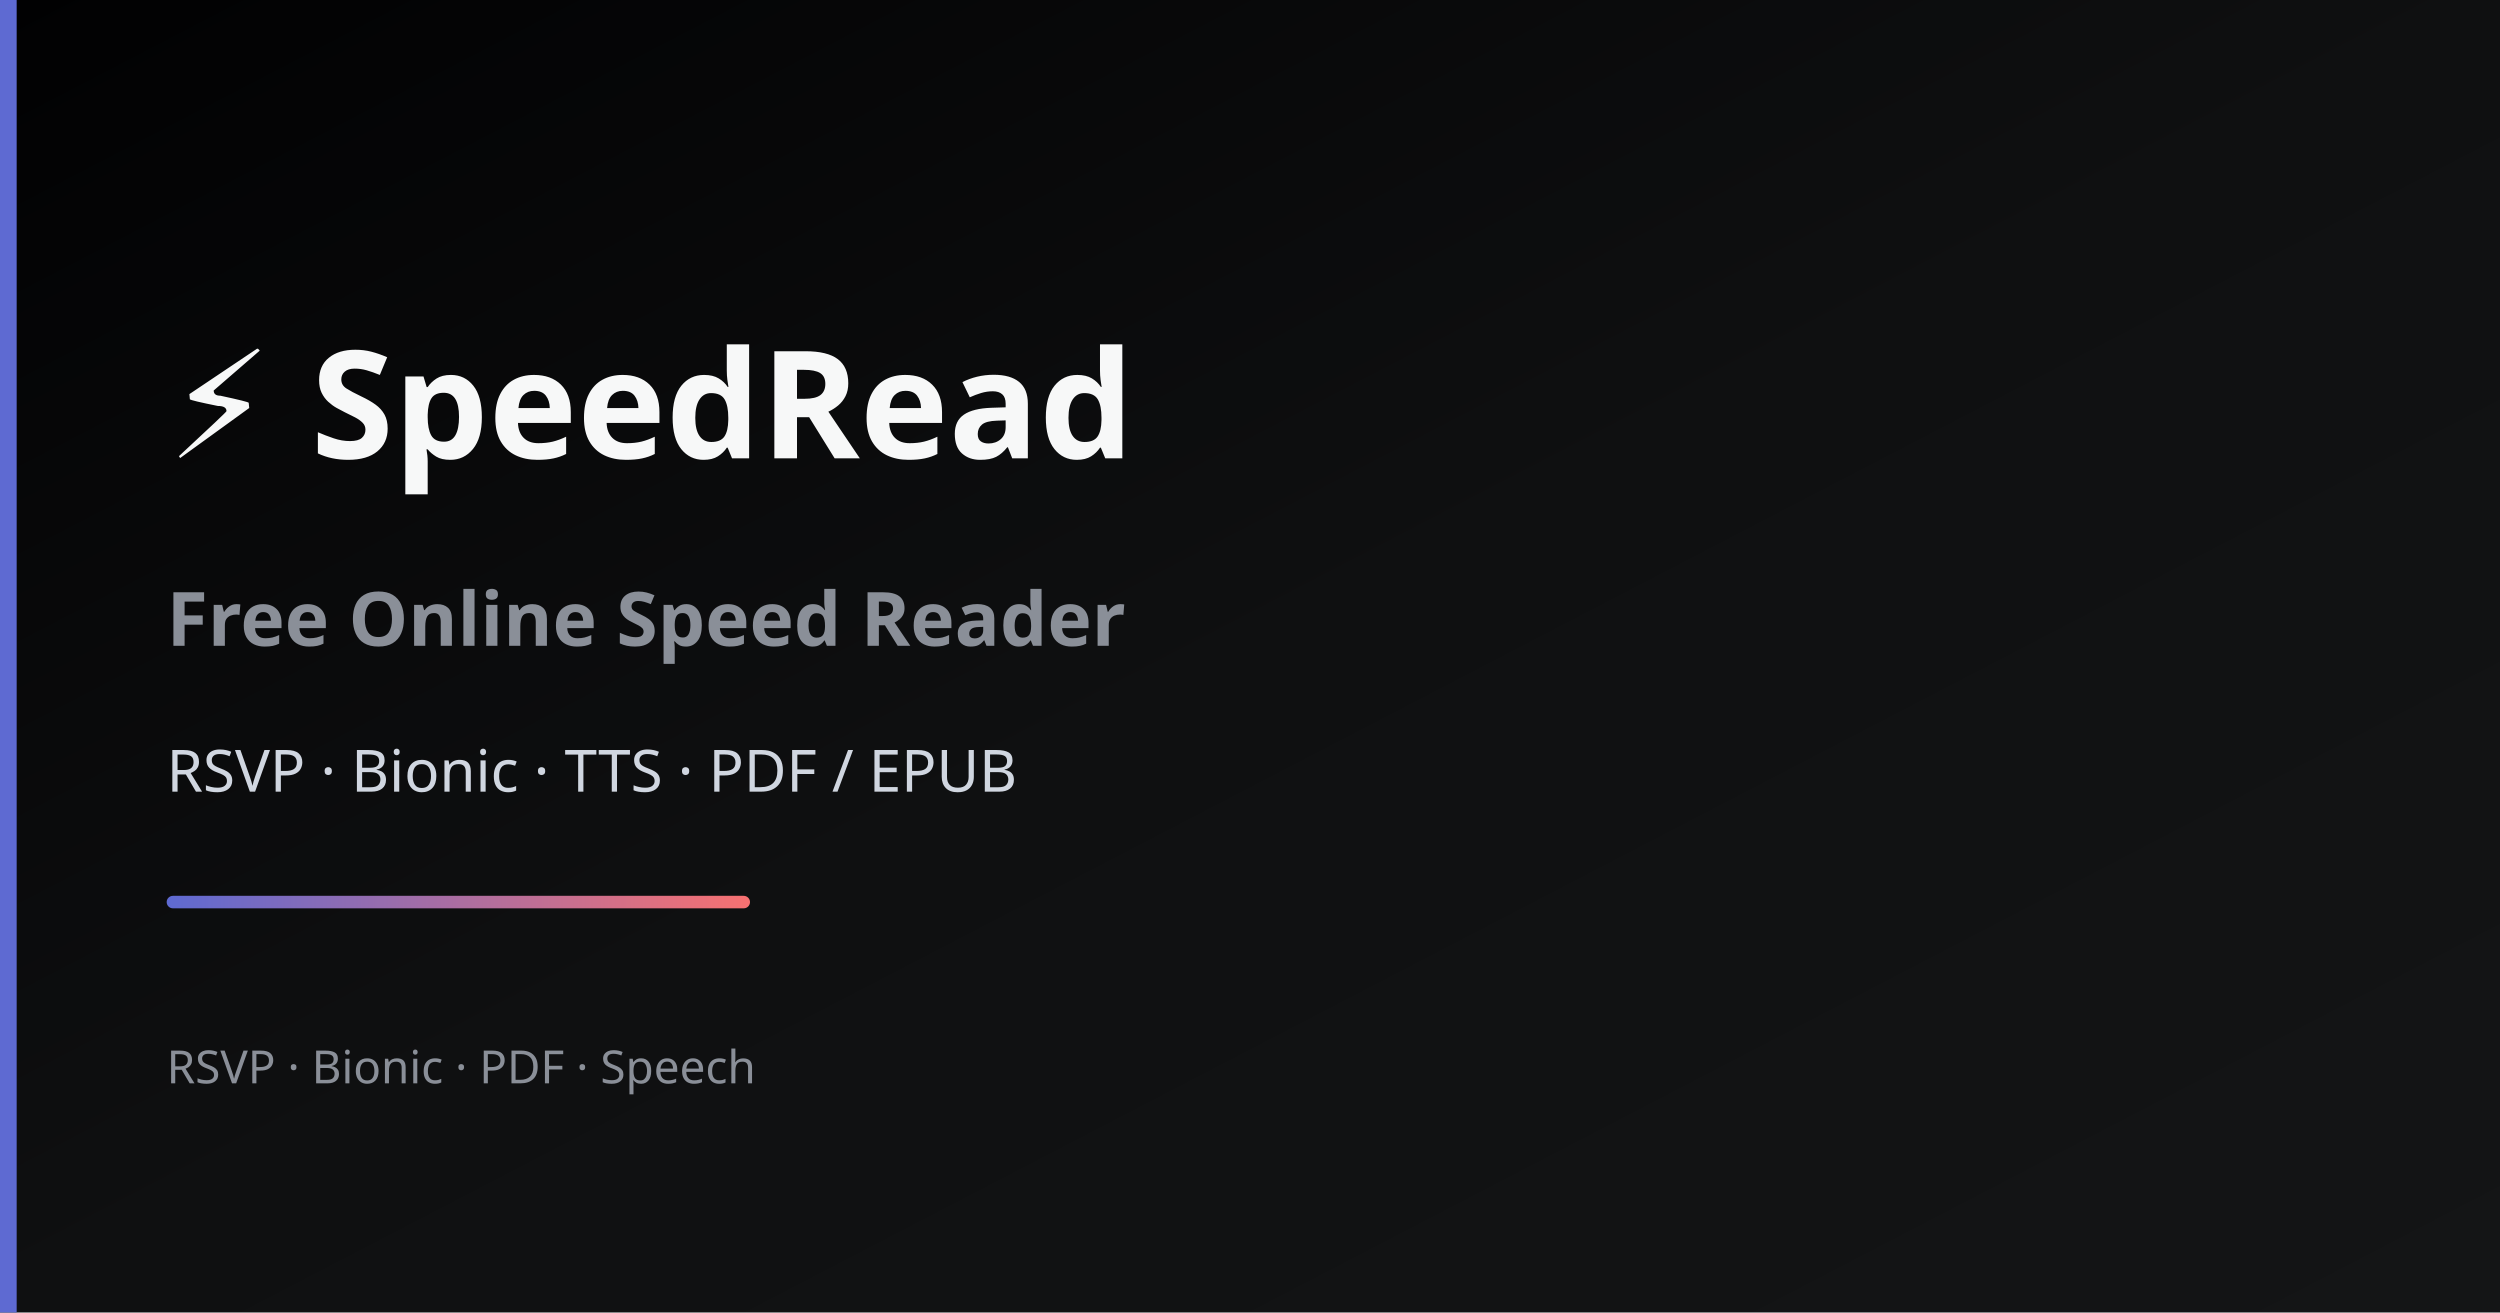
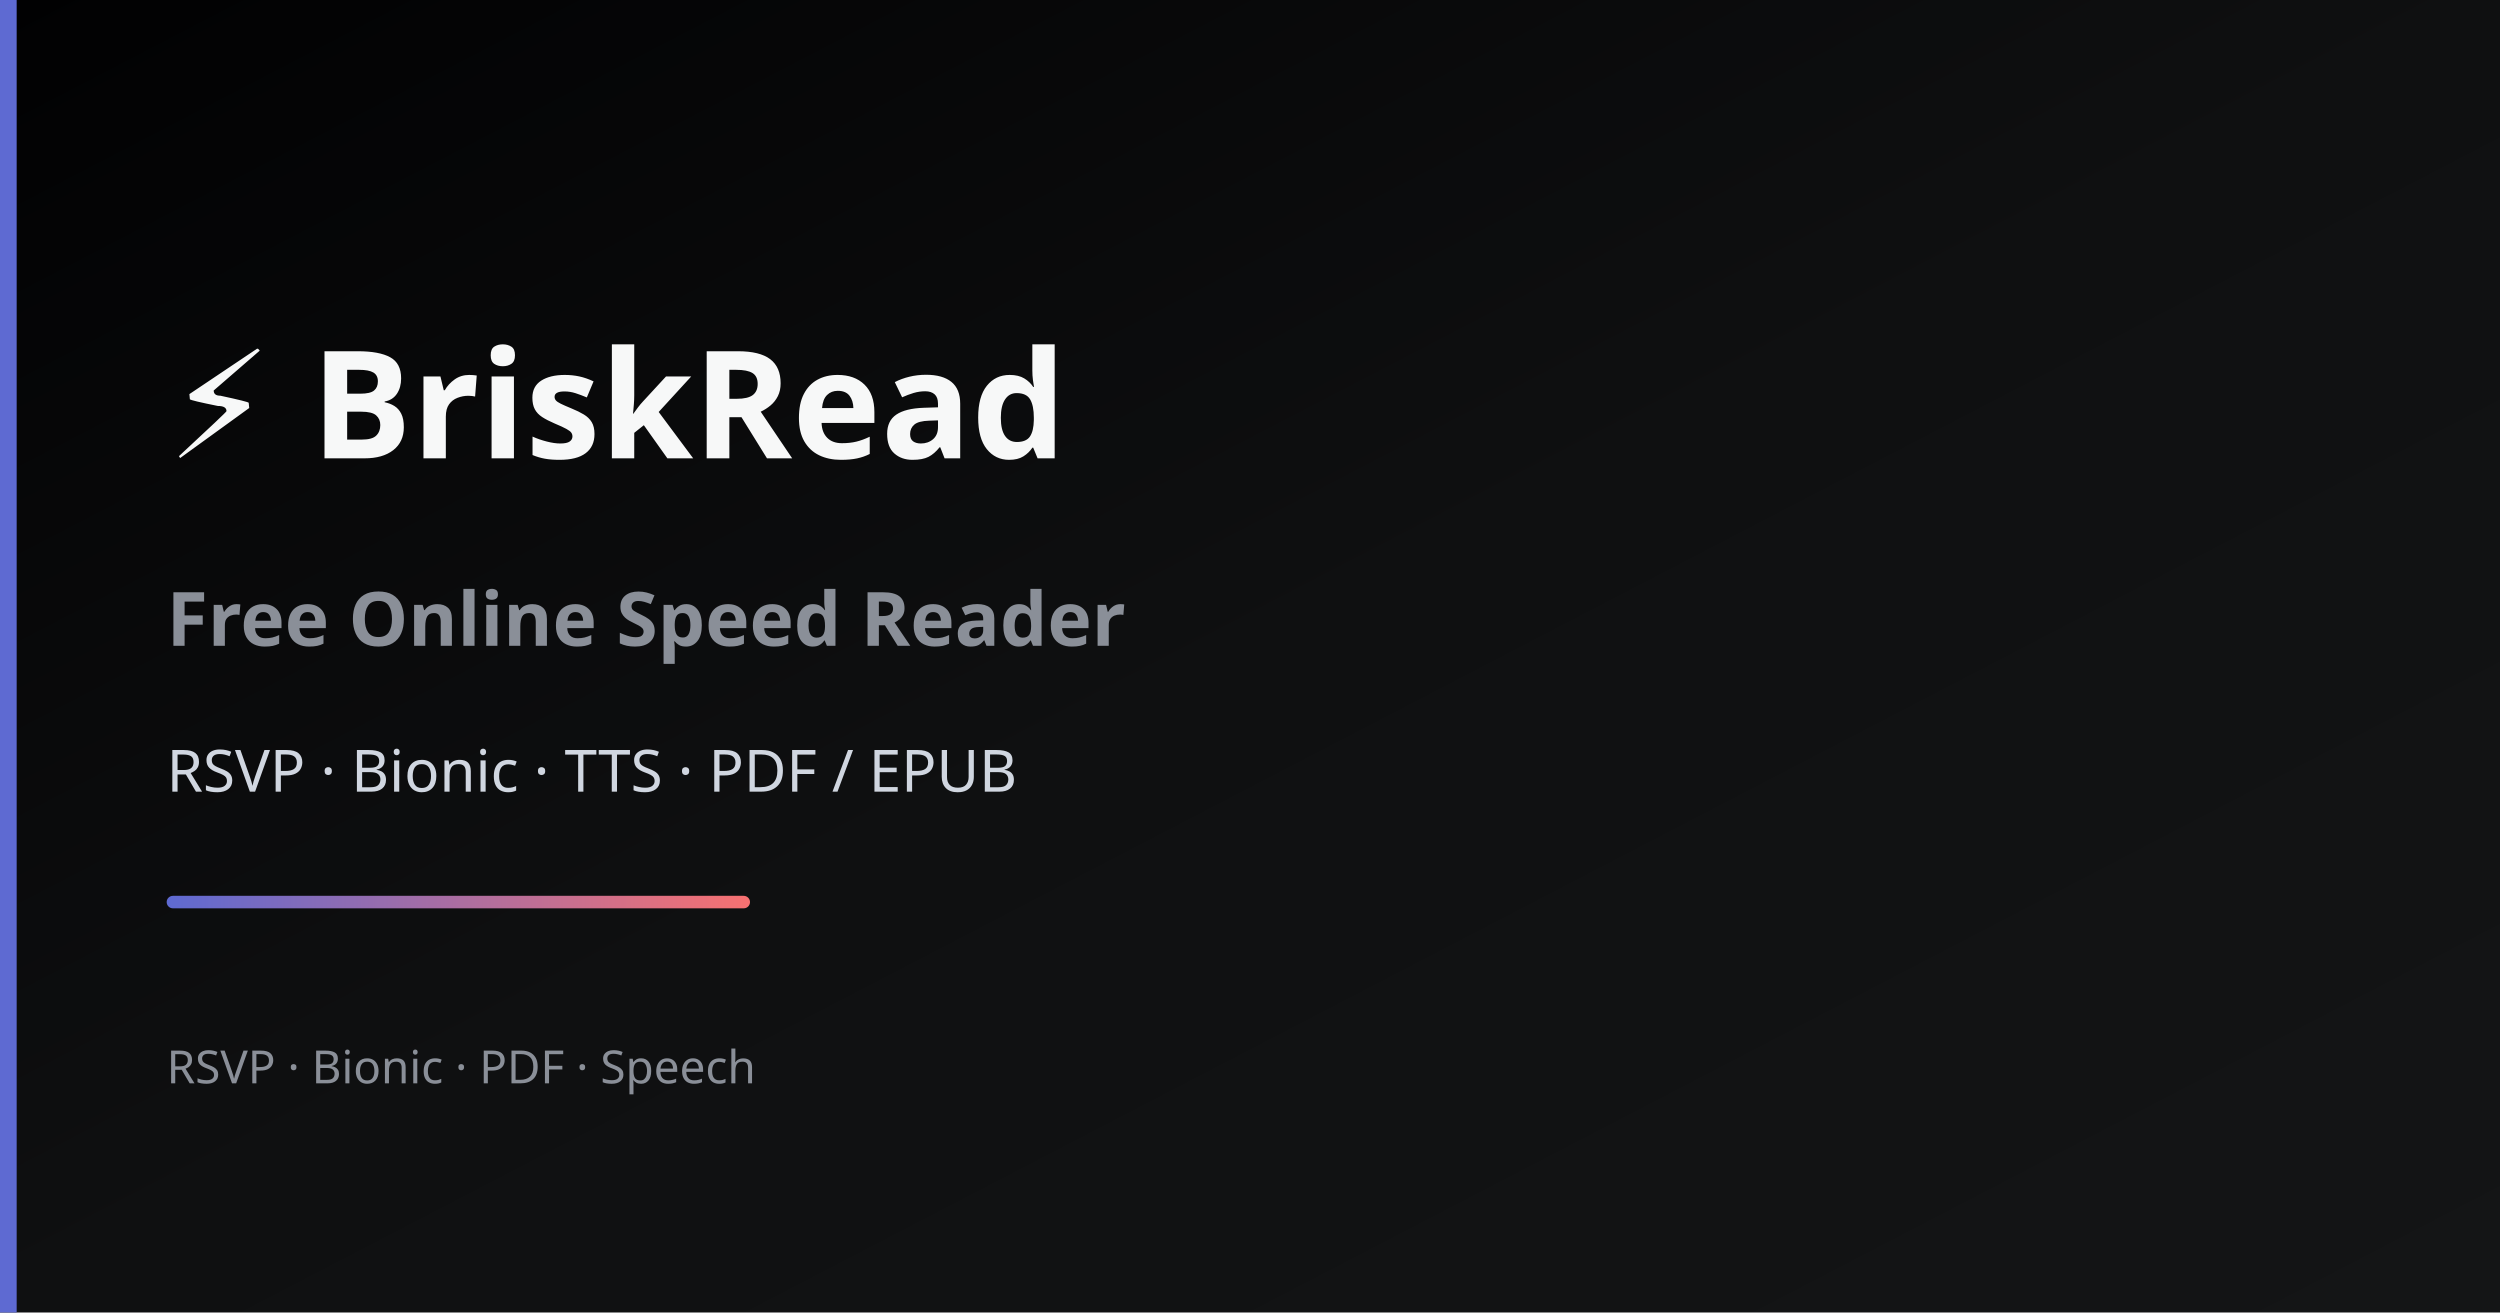
<svg xmlns="http://www.w3.org/2000/svg" width="1200" height="630" viewBox="0 0 1200 630">
  <defs>
    <linearGradient id="bg" x1="0%" y1="0%" x2="100%" y2="100%">
      <stop offset="0%" style="stop-color:#010102" />
      <stop offset="50%" style="stop-color:#0f1011" />
      <stop offset="100%" style="stop-color:#141516" />
    </linearGradient>
    <linearGradient id="accent" x1="0%" y1="0%" x2="100%" y2="0%">
      <stop offset="0%" style="stop-color:#5e6ad2" />
      <stop offset="100%" style="stop-color:#f87171" />
    </linearGradient>
  </defs>
  <rect width="1200" height="630" fill="url(#bg)" />
  <rect x="0" y="0" width="8" height="630" fill="#5e6ad2" />
-   <text x="80" y="220" font-family="system-ui,Segoe UI,sans-serif" font-size="72" font-weight="800" fill="#f7f8f8">⚡ SpeedRead</text>
+   <text x="80" y="220" font-family="system-ui,Segoe UI,sans-serif" font-size="72" font-weight="800" fill="#f7f8f8">⚡ BriskRead</text>
  <text x="80" y="310" font-family="system-ui,Segoe UI,sans-serif" font-size="36" font-weight="600" fill="#8a8f98">Free Online Speed Reader</text>
  <text x="80" y="380" font-family="system-ui,Segoe UI,sans-serif" font-size="28" fill="#d0d6e0">RSVP · Bionic · TTS · PDF / EPUB</text>
  <rect x="80" y="430" width="280" height="6" rx="3" fill="url(#accent)" />
  <text x="80" y="520" font-family="system-ui,Segoe UI,sans-serif" font-size="22" fill="#8a8f98">RSVP · Bionic · PDF · Speech</text>
</svg>
